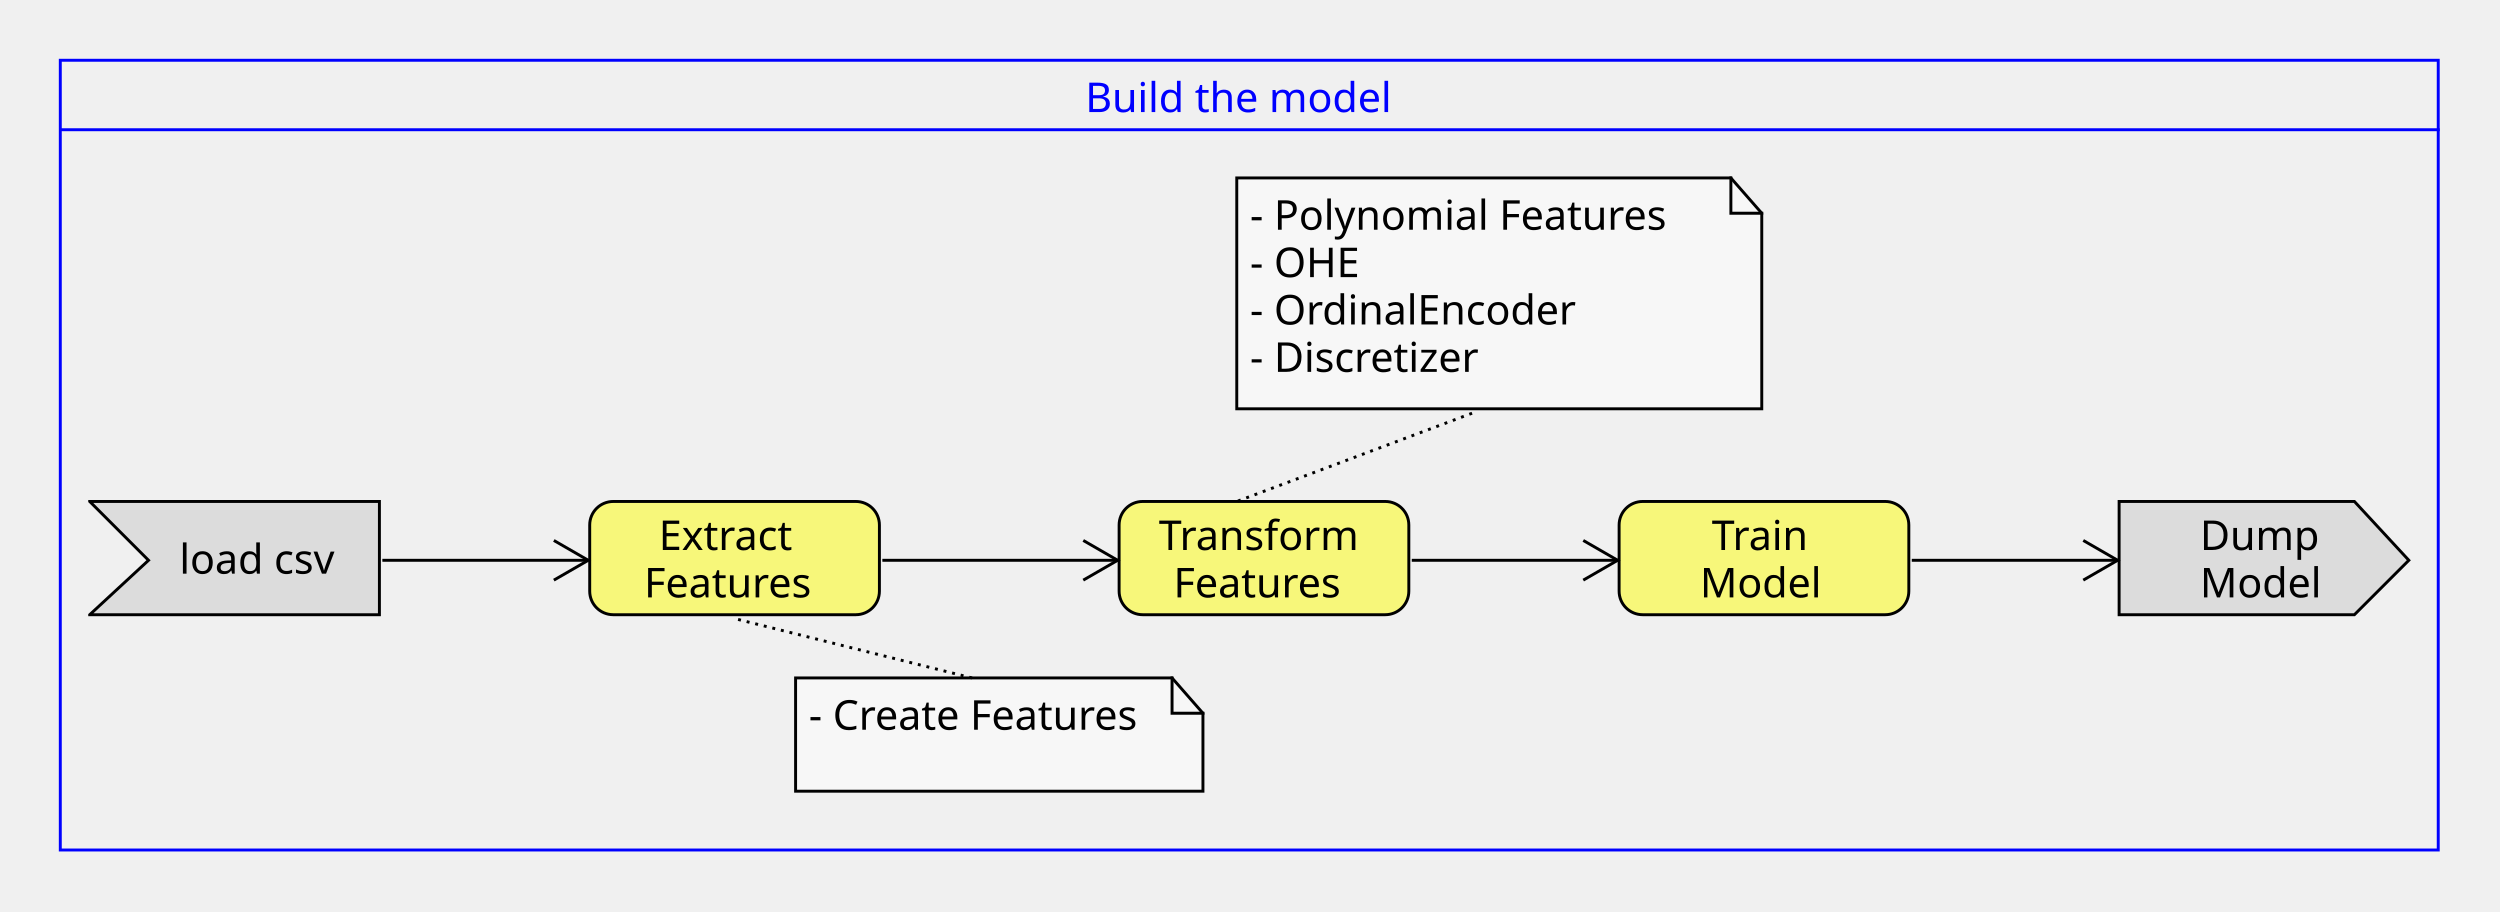
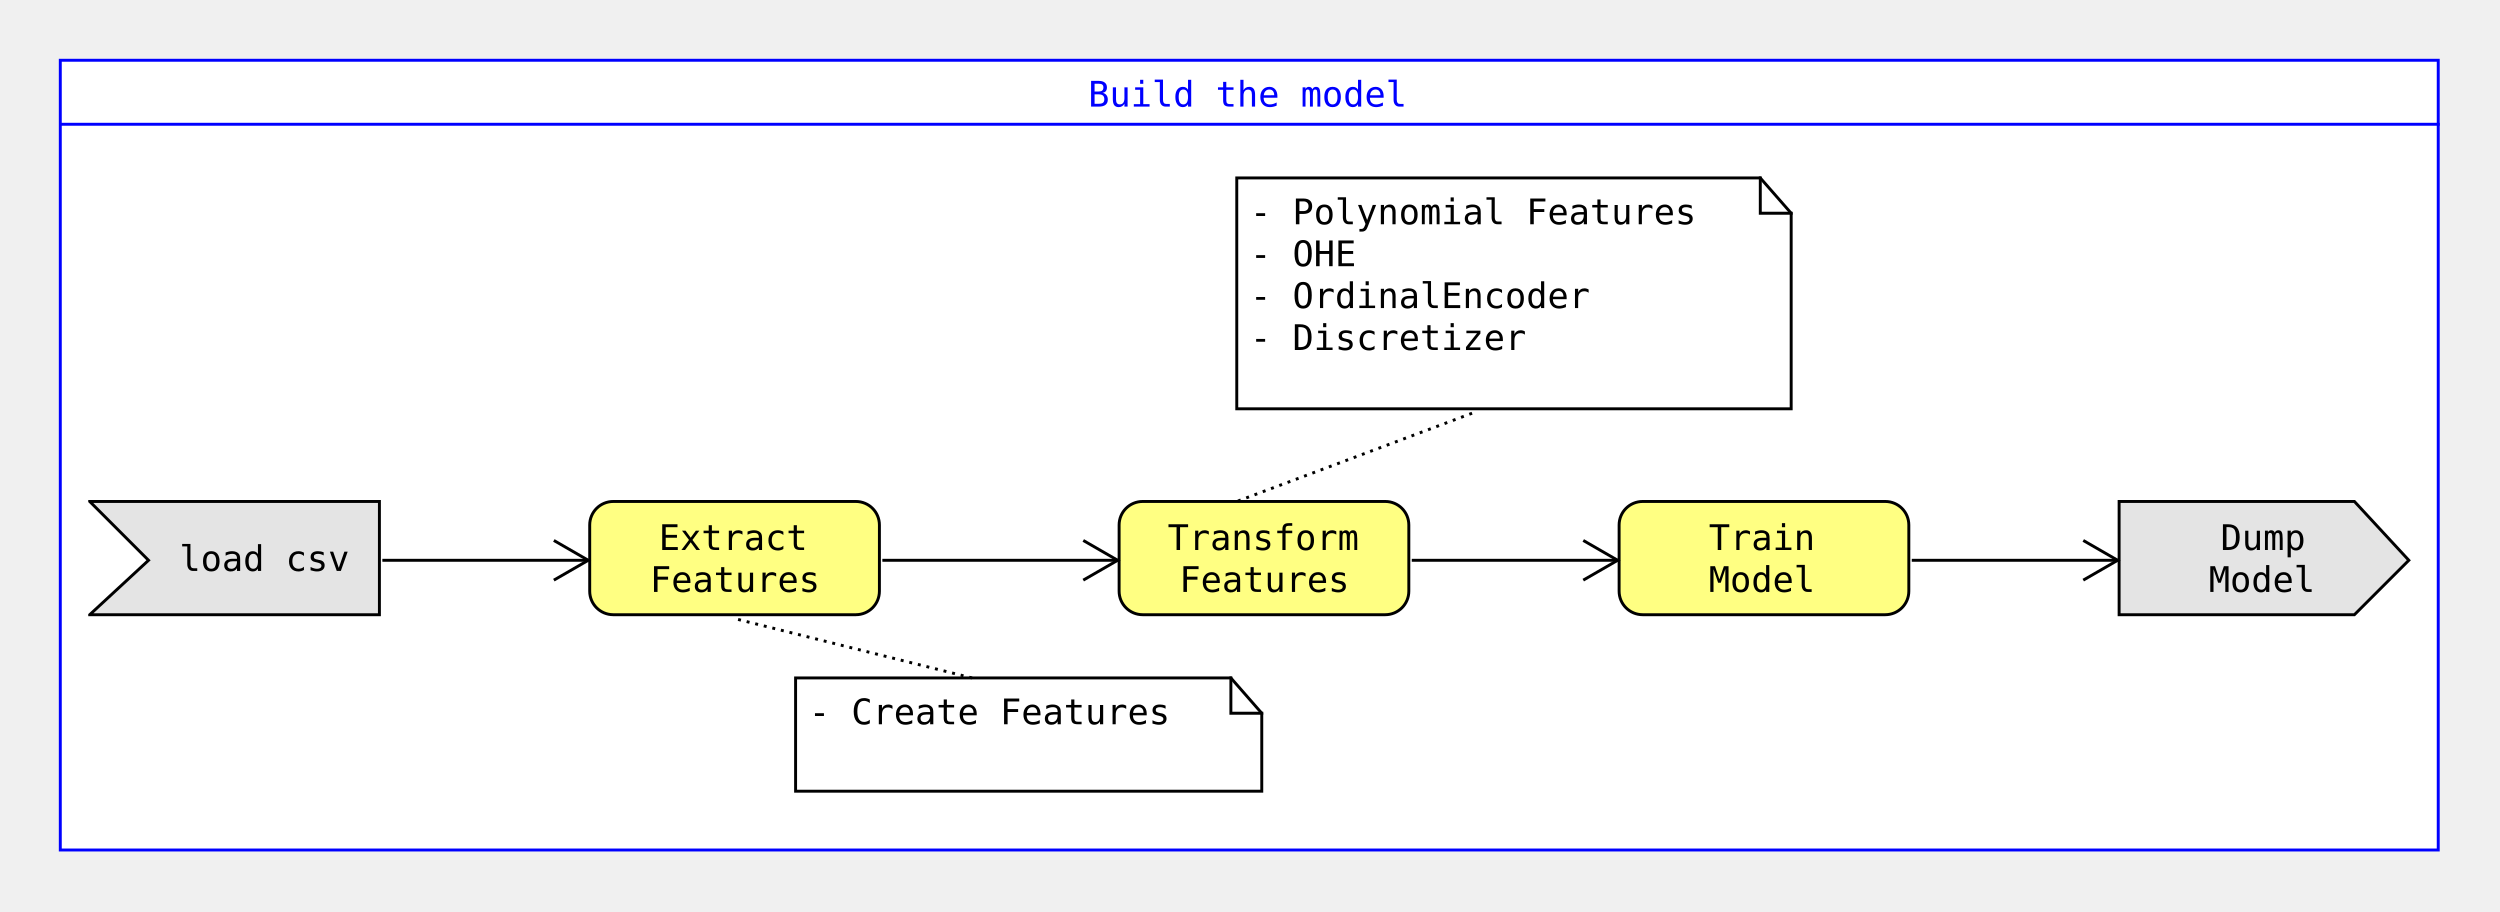
- <svg xmlns="http://www.w3.org/2000/svg" fill-opacity="1" color-rendering="auto" color-interpolation="auto" text-rendering="auto" stroke="black" stroke-linecap="square" width="850" stroke-miterlimit="10" shape-rendering="auto" stroke-opacity="1" fill="black" stroke-dasharray="none" font-weight="normal" stroke-width="1" viewBox="50 850 850 310" height="310" font-family="'Dialog'" font-style="normal" stroke-linejoin="miter" font-size="12px" stroke-dashoffset="0" image-rendering="auto">
+ <svg xmlns="http://www.w3.org/2000/svg" fill-opacity="1" color-rendering="auto" color-interpolation="auto" text-rendering="auto" stroke="black" stroke-linecap="square" width="850" stroke-miterlimit="10" shape-rendering="auto" stroke-opacity="1" fill="black" stroke-dasharray="none" font-weight="normal" stroke-width="1" viewBox="80 850 850 310" height="310" font-family="'Dialog'" font-style="normal" stroke-linejoin="miter" font-size="12px" stroke-dashoffset="0" image-rendering="auto">
  <defs id="genericDefs" />
  <g>
    <defs id="defs1">
      <clipPath clipPathUnits="userSpaceOnUse" id="clipPath1">
        <path d="M0 0 L2147483647 0 L2147483647 2147483647 L0 2147483647 L0 0 Z" />
      </clipPath>
      <clipPath clipPathUnits="userSpaceOnUse" id="clipPath2">
        <path d="M0 0 L0 270 L810 270 L810 0 Z" />
      </clipPath>
      <clipPath clipPathUnits="userSpaceOnUse" id="clipPath3">
-         <path d="M0 0 L0 40 L140 40 L140 0 Z" />
+         <path d="M0 0 L0 40 L160 40 L160 0 Z" />
      </clipPath>
      <clipPath clipPathUnits="userSpaceOnUse" id="clipPath4">
-         <path d="M0 0 L0 80 L180 80 L180 0 Z" />
+         <path d="M0 0 L0 80 L190 80 L190 0 Z" />
      </clipPath>
      <clipPath clipPathUnits="userSpaceOnUse" id="clipPath5">
        <path d="M0 0 L0 40 L100 40 L100 0 Z" />
      </clipPath>
      <clipPath clipPathUnits="userSpaceOnUse" id="clipPath6">
        <path d="M0 0 L0 50 L110 50 L110 0 Z" />
      </clipPath>
      <clipPath clipPathUnits="userSpaceOnUse" id="clipPath7">
        <path d="M0 0 L0 60 L110 60 L110 0 Z" />
      </clipPath>
      <clipPath clipPathUnits="userSpaceOnUse" id="clipPath8">
        <path d="M0 0 L0 30 L100 30 L100 0 Z" />
      </clipPath>
      <clipPath clipPathUnits="userSpaceOnUse" id="clipPath9">
        <path d="M0 0 L0 30 L110 30 L110 0 Z" />
      </clipPath>
    </defs>
-     <g fill="rgb(255,255,255)" fill-opacity="0" transform="translate(70,870)" stroke-opacity="0" stroke="rgb(255,255,255)">
+     <g fill="white" transform="translate(100,870)" stroke="white">
      <rect x="0.5" width="808.5" height="268.5" y="0.5" clip-path="url(#clipPath2)" stroke="none" />
+       <rect x="0.5" y="0.5" clip-path="url(#clipPath2)" fill="none" width="808.5" height="268.5" stroke="blue" />
+       <text x="350" y="16.25" clip-path="url(#clipPath2)" fill="blue" font-family="monospace" stroke="none" xml:space="preserve">Build the model</text>
+       <path fill="none" d="M1 22.25 L809 22.25" clip-path="url(#clipPath2)" stroke="blue" />
    </g>
-     <g fill="blue" transform="translate(70,870)" stroke="blue">
-       <rect fill="none" x="0.5" width="808.5" height="268.5" y="0.5" clip-path="url(#clipPath2)" />
-       <text x="349" font-size="14px" y="18.109" clip-path="url(#clipPath2)" font-family="sans-serif" stroke="none" xml:space="preserve">Build the model</text>
-       <path fill="none" d="M1 24.109 L809 24.109" clip-path="url(#clipPath2)" />
+     <g fill="rgb(255,255,255)" fill-opacity="0.49" transform="translate(350,1080)" stroke-opacity="0.49" stroke="rgb(255,255,255)">
+       <path d="M0.5 0.5 L148.5 0.5 L159 12.5 L159 39 L0.5 39 Z" stroke="none" clip-path="url(#clipPath3)" />
    </g>
-     <g fill="rgb(255,255,255)" fill-opacity="0.49" transform="translate(320,1080)" stroke-opacity="0.49" stroke="rgb(255,255,255)">
-       <path d="M0.5 0.5 L128.5 0.5 L139 12.5 L139 39 L0.5 39 Z" stroke="none" clip-path="url(#clipPath3)" />
+     <g transform="translate(350,1080)">
+       <path fill="none" d="M0.5 0.5 L148.5 0.5 L159 12.5 L159 39 L0.5 39 Z" clip-path="url(#clipPath3)" />
+       <path fill="none" d="M148.5 0.5 L148.5 12.5 L159 12.5" clip-path="url(#clipPath3)" />
+       <text x="5" xml:space="preserve" y="16.25" clip-path="url(#clipPath3)" font-family="monospace" stroke="none">- Create Features</text>
    </g>
-     <g transform="translate(320,1080)">
-       <path fill="none" d="M0.5 0.5 L128.5 0.5 L139 12.5 L139 39 L0.5 39 Z" clip-path="url(#clipPath3)" />
-       <path fill="none" d="M128.5 0.5 L128.5 12.5 L139 12.5" clip-path="url(#clipPath3)" />
-       <text x="5" font-size="14px" y="18.109" clip-path="url(#clipPath3)" font-family="sans-serif" stroke="none" xml:space="preserve">- Create Features</text>
+     <g fill="rgb(255,255,255)" fill-opacity="0.49" transform="translate(500,910)" stroke-opacity="0.49" stroke="rgb(255,255,255)">
+       <path d="M0.5 0.5 L178.5 0.5 L189 12.5 L189 79 L0.5 79 Z" stroke="none" clip-path="url(#clipPath4)" />
    </g>
-     <g fill="rgb(255,255,255)" fill-opacity="0.49" transform="translate(470,910)" stroke-opacity="0.49" stroke="rgb(255,255,255)">
-       <path d="M0.5 0.5 L168.5 0.5 L179 12.5 L179 79 L0.5 79 Z" stroke="none" clip-path="url(#clipPath4)" />
+     <g transform="translate(500,910)">
+       <path fill="none" d="M0.5 0.5 L178.5 0.5 L189 12.5 L189 79 L0.5 79 Z" clip-path="url(#clipPath4)" />
+       <path fill="none" d="M178.5 0.5 L178.5 12.5 L189 12.5" clip-path="url(#clipPath4)" />
+       <text x="5" xml:space="preserve" y="16.25" clip-path="url(#clipPath4)" font-family="monospace" stroke="none">- Polynomial Features</text>
+       <text x="5" xml:space="preserve" y="30.5" clip-path="url(#clipPath4)" font-family="monospace" stroke="none">- OHE</text>
+       <text x="5" xml:space="preserve" y="44.75" clip-path="url(#clipPath4)" font-family="monospace" stroke="none">- OrdinalEncoder</text>
+       <text x="5" xml:space="preserve" y="59" clip-path="url(#clipPath4)" font-family="monospace" stroke="none">- Discretizer</text>
    </g>
-     <g transform="translate(470,910)">
-       <path fill="none" d="M0.5 0.5 L168.5 0.5 L179 12.5 L179 79 L0.5 79 Z" clip-path="url(#clipPath4)" />
-       <path fill="none" d="M168.5 0.5 L168.5 12.5 L179 12.5" clip-path="url(#clipPath4)" />
-       <text x="5" font-size="14px" y="18.109" clip-path="url(#clipPath4)" font-family="sans-serif" stroke="none" xml:space="preserve">- Polynomial Features</text>
-       <text x="5" font-size="14px" y="34.219" clip-path="url(#clipPath4)" font-family="sans-serif" stroke="none" xml:space="preserve">- OHE</text>
-       <text x="5" font-size="14px" y="50.328" clip-path="url(#clipPath4)" font-family="sans-serif" stroke="none" xml:space="preserve">- OrdinalEncoder</text>
-       <text x="5" font-size="14px" y="66.438" clip-path="url(#clipPath4)" font-family="sans-serif" stroke="none" xml:space="preserve">- Discretizer</text>
-     </g>
-     <g fill="rgb(255,255,0)" fill-opacity="0.49" transform="translate(600,1020)" stroke-opacity="0.49" stroke="rgb(255,255,0)">
+     <g fill="rgb(255,255,0)" fill-opacity="0.49" transform="translate(630,1020)" stroke-opacity="0.49" stroke="rgb(255,255,0)">
      <rect x="0.5" y="0.5" clip-path="url(#clipPath5)" width="98.5" rx="8" ry="8" height="38.5" stroke="none" />
    </g>
-     <g transform="translate(600,1020)">
+     <g transform="translate(630,1020)">
      <rect x="0.5" y="0.5" clip-path="url(#clipPath5)" fill="none" width="98.5" rx="8" ry="8" height="38.5" />
-       <text x="32" font-size="14px" y="17" clip-path="url(#clipPath5)" font-family="sans-serif" stroke="none" xml:space="preserve">Train</text>
-       <text x="28" font-size="14px" y="33.109" clip-path="url(#clipPath5)" font-family="sans-serif" stroke="none" xml:space="preserve">Model</text>
+       <text x="31" xml:space="preserve" y="17" clip-path="url(#clipPath5)" font-family="monospace" stroke="none">Train</text>
+       <text x="31" xml:space="preserve" y="31.25" clip-path="url(#clipPath5)" font-family="monospace" stroke="none">Model</text>
    </g>
-     <g fill="rgb(255,255,0)" fill-opacity="0.49" transform="translate(430,1020)" stroke-opacity="0.49" stroke="rgb(255,255,0)">
+     <g fill="rgb(255,255,0)" fill-opacity="0.49" transform="translate(460,1020)" stroke-opacity="0.49" stroke="rgb(255,255,0)">
      <rect x="0.5" y="0.5" clip-path="url(#clipPath5)" width="98.5" rx="8" ry="8" height="38.5" stroke="none" />
    </g>
-     <g transform="translate(430,1020)">
+     <g transform="translate(460,1020)">
      <rect x="0.5" y="0.5" clip-path="url(#clipPath5)" fill="none" width="98.5" rx="8" ry="8" height="38.5" />
-       <text x="14" font-size="14px" y="17" clip-path="url(#clipPath5)" font-family="sans-serif" stroke="none" xml:space="preserve">Transform</text>
-       <text x="19" font-size="14px" y="33.109" clip-path="url(#clipPath5)" font-family="sans-serif" stroke="none" xml:space="preserve">Features </text>
+       <text x="17" xml:space="preserve" y="17" clip-path="url(#clipPath5)" font-family="monospace" stroke="none">Transform</text>
+       <text x="21" xml:space="preserve" y="31.25" clip-path="url(#clipPath5)" font-family="monospace" stroke="none">Features </text>
    </g>
-     <g fill="rgb(255,255,0)" fill-opacity="0.49" transform="translate(250,1020)" stroke-opacity="0.49" stroke="rgb(255,255,0)">
+     <g fill="rgb(255,255,0)" fill-opacity="0.49" transform="translate(280,1020)" stroke-opacity="0.49" stroke="rgb(255,255,0)">
      <rect x="0.5" y="0.5" clip-path="url(#clipPath5)" width="98.5" rx="8" ry="8" height="38.5" stroke="none" />
    </g>
-     <g transform="translate(250,1020)">
+     <g transform="translate(280,1020)">
      <rect x="0.5" y="0.5" clip-path="url(#clipPath5)" fill="none" width="98.5" rx="8" ry="8" height="38.5" />
-       <text x="24" font-size="14px" y="17" clip-path="url(#clipPath5)" font-family="sans-serif" stroke="none" xml:space="preserve">Extract</text>
-       <text x="19" font-size="14px" y="33.109" clip-path="url(#clipPath5)" font-family="sans-serif" stroke="none" xml:space="preserve">Features </text>
+       <text x="24" xml:space="preserve" y="17" clip-path="url(#clipPath5)" font-family="monospace" stroke="none">Extract</text>
+       <text x="21" xml:space="preserve" y="31.25" clip-path="url(#clipPath5)" font-family="monospace" stroke="none">Features </text>
    </g>
-     <g fill="rgb(200,200,200)" fill-opacity="0.49" transform="translate(770,1020)" stroke-opacity="0.49" stroke="rgb(200,200,200)">
+     <g fill="rgb(200,200,200)" fill-opacity="0.49" transform="translate(800,1020)" stroke-opacity="0.49" stroke="rgb(200,200,200)">
      <path d="M0.5 0.5 L80.5 0.5 L99 20.5 L80.5 39 L0.5 39 Z" stroke="none" clip-path="url(#clipPath5)" />
    </g>
-     <g transform="translate(770,1020)">
+     <g transform="translate(800,1020)">
      <path fill="none" d="M0.5 0.5 L80.5 0.5 L99 20.5 L80.5 39 L0.5 39 Z" clip-path="url(#clipPath5)" />
-       <text x="28" font-size="14px" y="17" clip-path="url(#clipPath5)" font-family="sans-serif" stroke="none" xml:space="preserve">Dump </text>
-       <text x="28" font-size="14px" y="33.109" clip-path="url(#clipPath5)" font-family="sans-serif" stroke="none" xml:space="preserve">Model</text>
+       <text x="35" xml:space="preserve" y="17" clip-path="url(#clipPath5)" font-family="monospace" stroke="none">Dump </text>
+       <text x="31" xml:space="preserve" y="31.25" clip-path="url(#clipPath5)" font-family="monospace" stroke="none">Model</text>
    </g>
-     <g fill="rgb(200,200,200)" fill-opacity="0.49" transform="translate(80,1020)" stroke-opacity="0.49" stroke="rgb(200,200,200)">
+     <g fill="rgb(200,200,200)" fill-opacity="0.49" transform="translate(110,1020)" stroke-opacity="0.49" stroke="rgb(200,200,200)">
      <path d="M0.5 0.5 L99 0.5 L99 39 L0.5 39 L20.5 20.5 Z" stroke="none" clip-path="url(#clipPath5)" />
    </g>
-     <g transform="translate(80,1020)">
+     <g transform="translate(110,1020)">
      <path fill="none" d="M0.5 0.5 L99 0.5 L99 39 L0.5 39 L20.5 20.5 Z" clip-path="url(#clipPath5)" />
-       <text x="31" font-size="14px" y="25.055" clip-path="url(#clipPath5)" font-family="sans-serif" stroke="none" xml:space="preserve">load csv</text>
+       <text x="31" xml:space="preserve" y="24.125" clip-path="url(#clipPath5)" font-family="monospace" stroke="none">load csv</text>
    </g>
-     <g stroke-dasharray="1,2" stroke-miterlimit="5" transform="translate(290,1050)" stroke-linecap="butt">
+     <g stroke-dasharray="1,2" stroke-miterlimit="5" transform="translate(320,1050)" stroke-linecap="butt">
      <path fill="none" d="M90.5 30.5 L10.5 10.5" clip-path="url(#clipPath6)" />
    </g>
-     <g stroke-dasharray="1,2" stroke-miterlimit="5" transform="translate(460,980)" stroke-linecap="butt">
+     <g stroke-dasharray="1,2" stroke-miterlimit="5" transform="translate(490,980)" stroke-linecap="butt">
      <path fill="none" d="M90.5 10.5 L10.5 40.5" clip-path="url(#clipPath7)" />
    </g>
-     <g transform="translate(520,1030)">
+     <g transform="translate(550,1030)">
      <path fill="none" d="M79.5 10.5 L10.5 10.5" clip-path="url(#clipPath8)" />
      <path fill="none" d="M68.742 4 L80 10.5 L68.742 17" clip-path="url(#clipPath8)" />
    </g>
-     <g transform="translate(690,1030)">
+     <g transform="translate(720,1030)">
      <path fill="none" d="M79.5 10.5 L10.5 10.5" clip-path="url(#clipPath8)" />
      <path fill="none" d="M68.742 4 L80 10.5 L68.742 17" clip-path="url(#clipPath8)" />
    </g>
-     <g transform="translate(340,1030)">
+     <g transform="translate(370,1030)">
      <path fill="none" d="M89.5 10.5 L10.5 10.5" clip-path="url(#clipPath9)" />
      <path fill="none" d="M78.742 4 L90 10.5 L78.742 17" clip-path="url(#clipPath9)" />
    </g>
-     <g transform="translate(170,1030)">
+     <g transform="translate(200,1030)">
      <path fill="none" d="M79.5 10.5 L10.5 10.5" clip-path="url(#clipPath8)" />
      <path fill="none" d="M68.742 4 L80 10.5 L68.742 17" clip-path="url(#clipPath8)" />
    </g>
  </g>
</svg>
